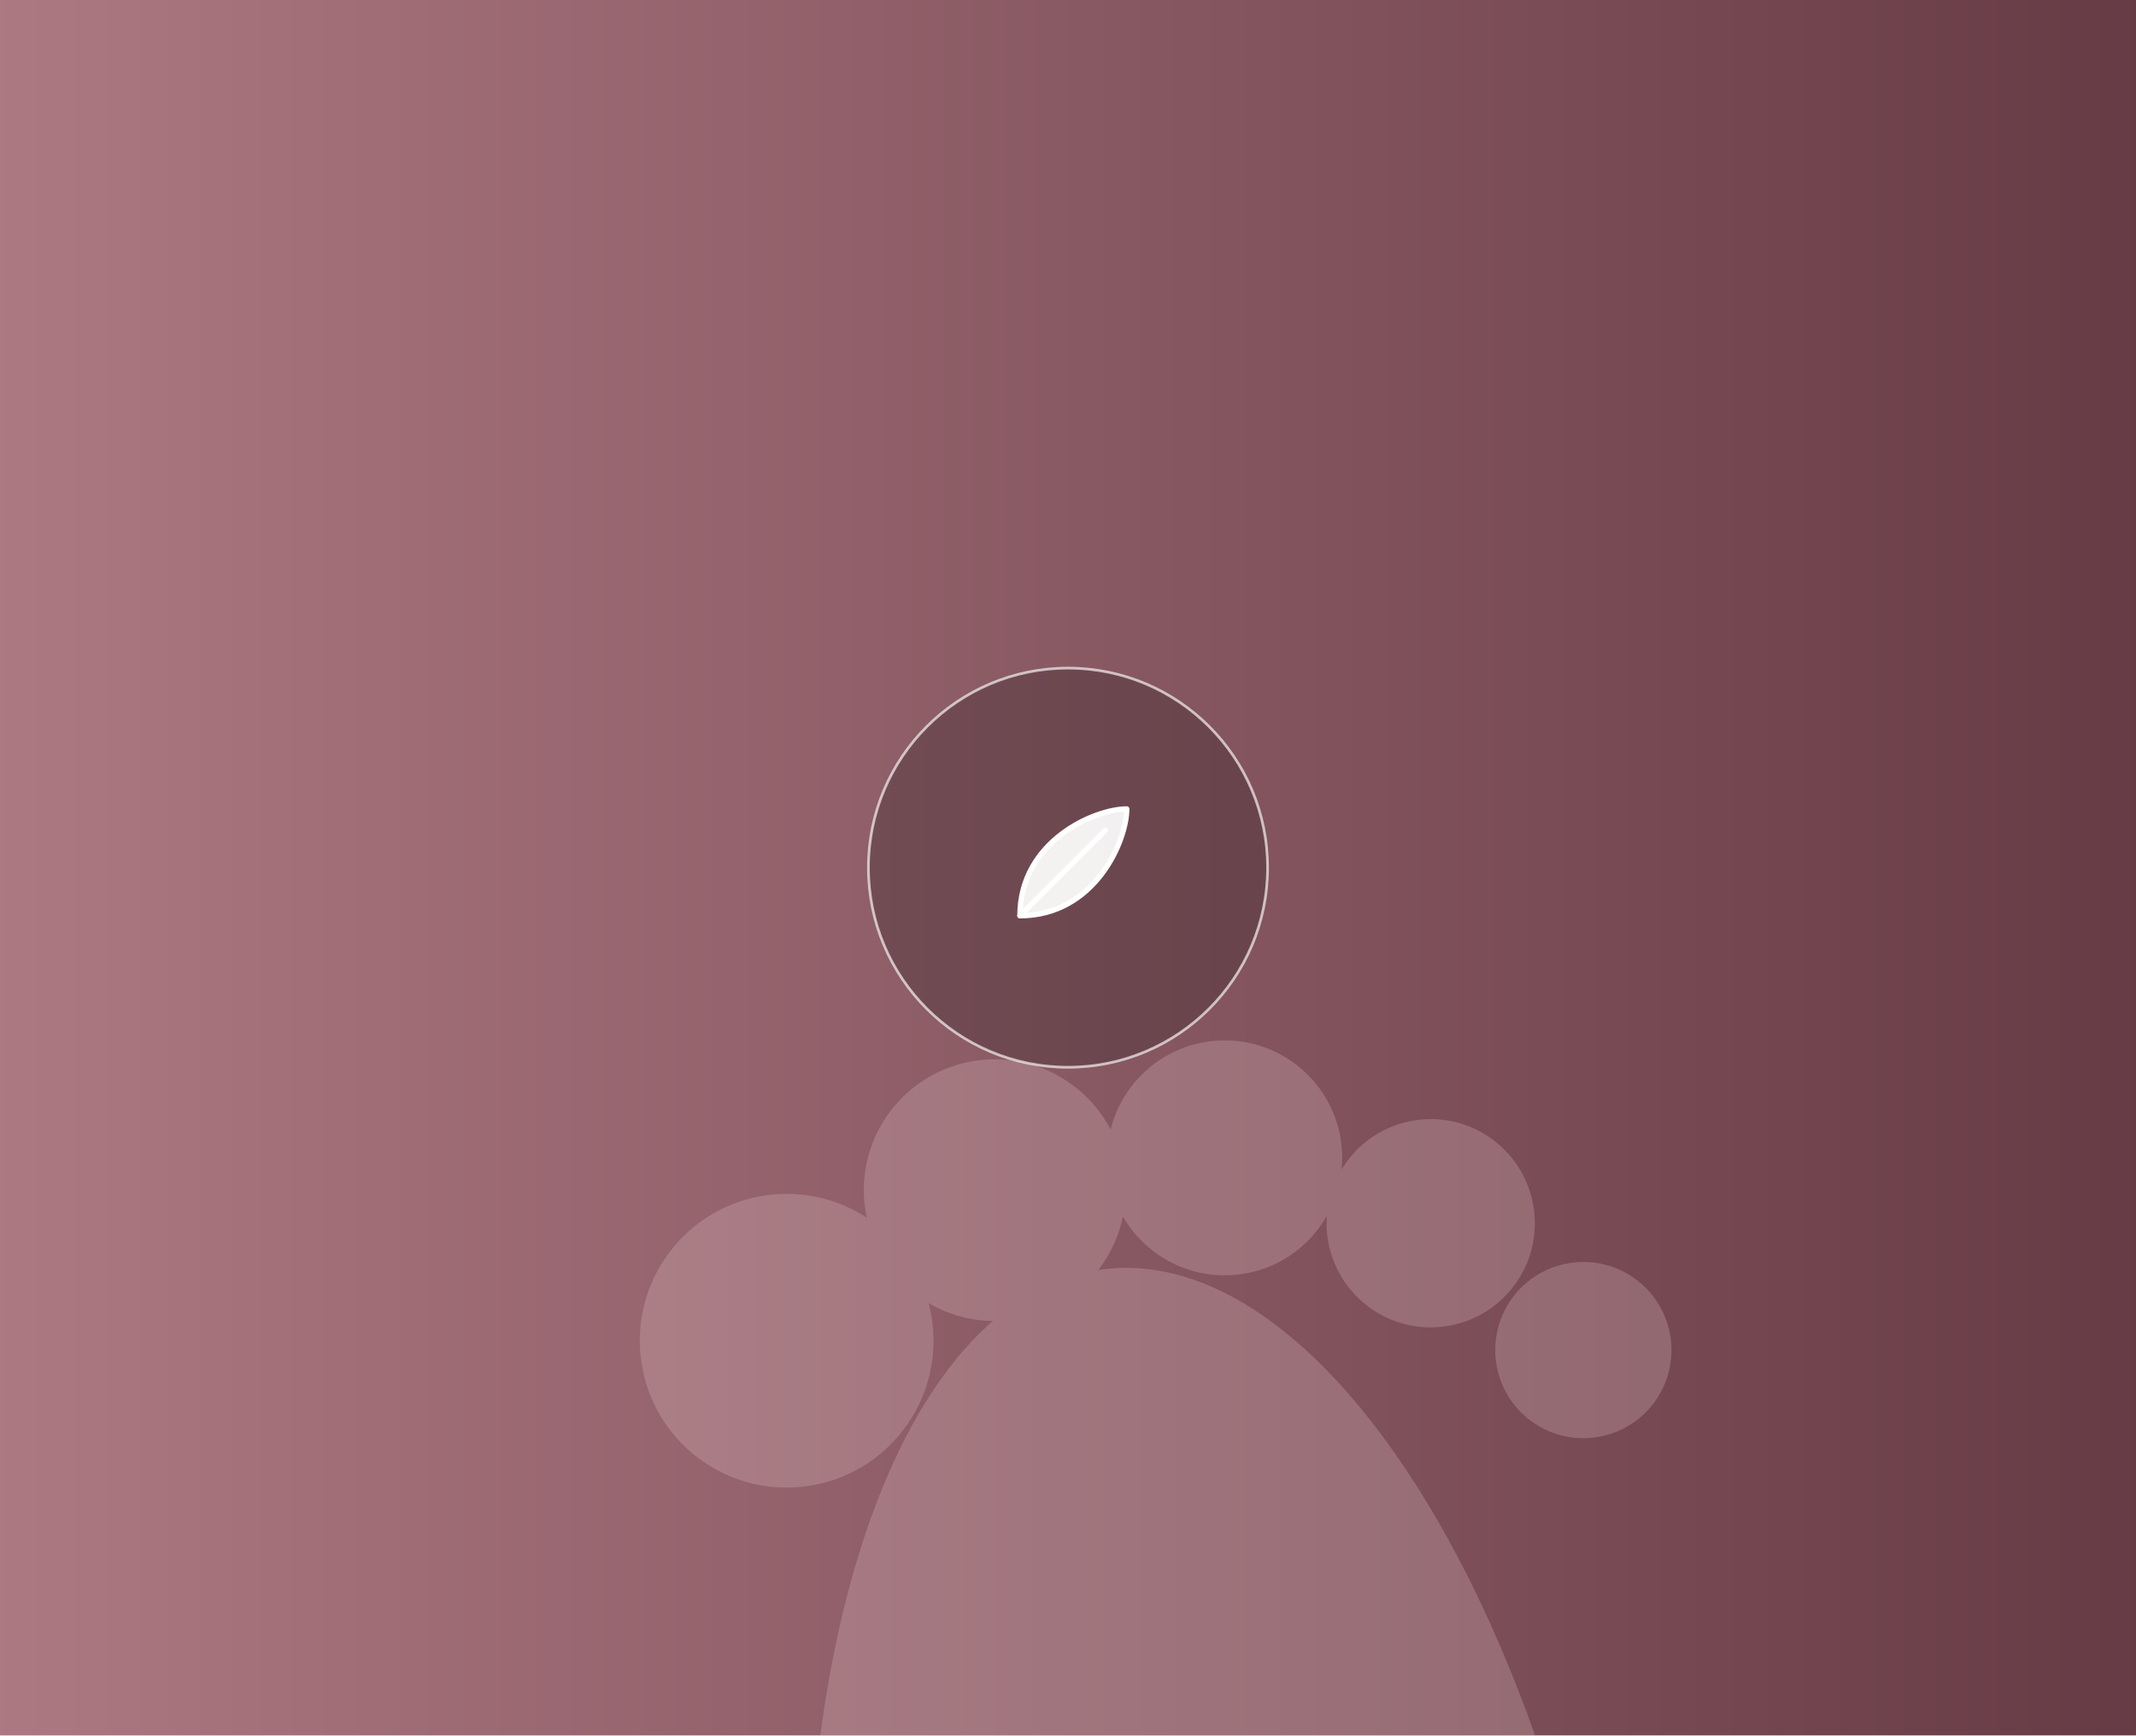
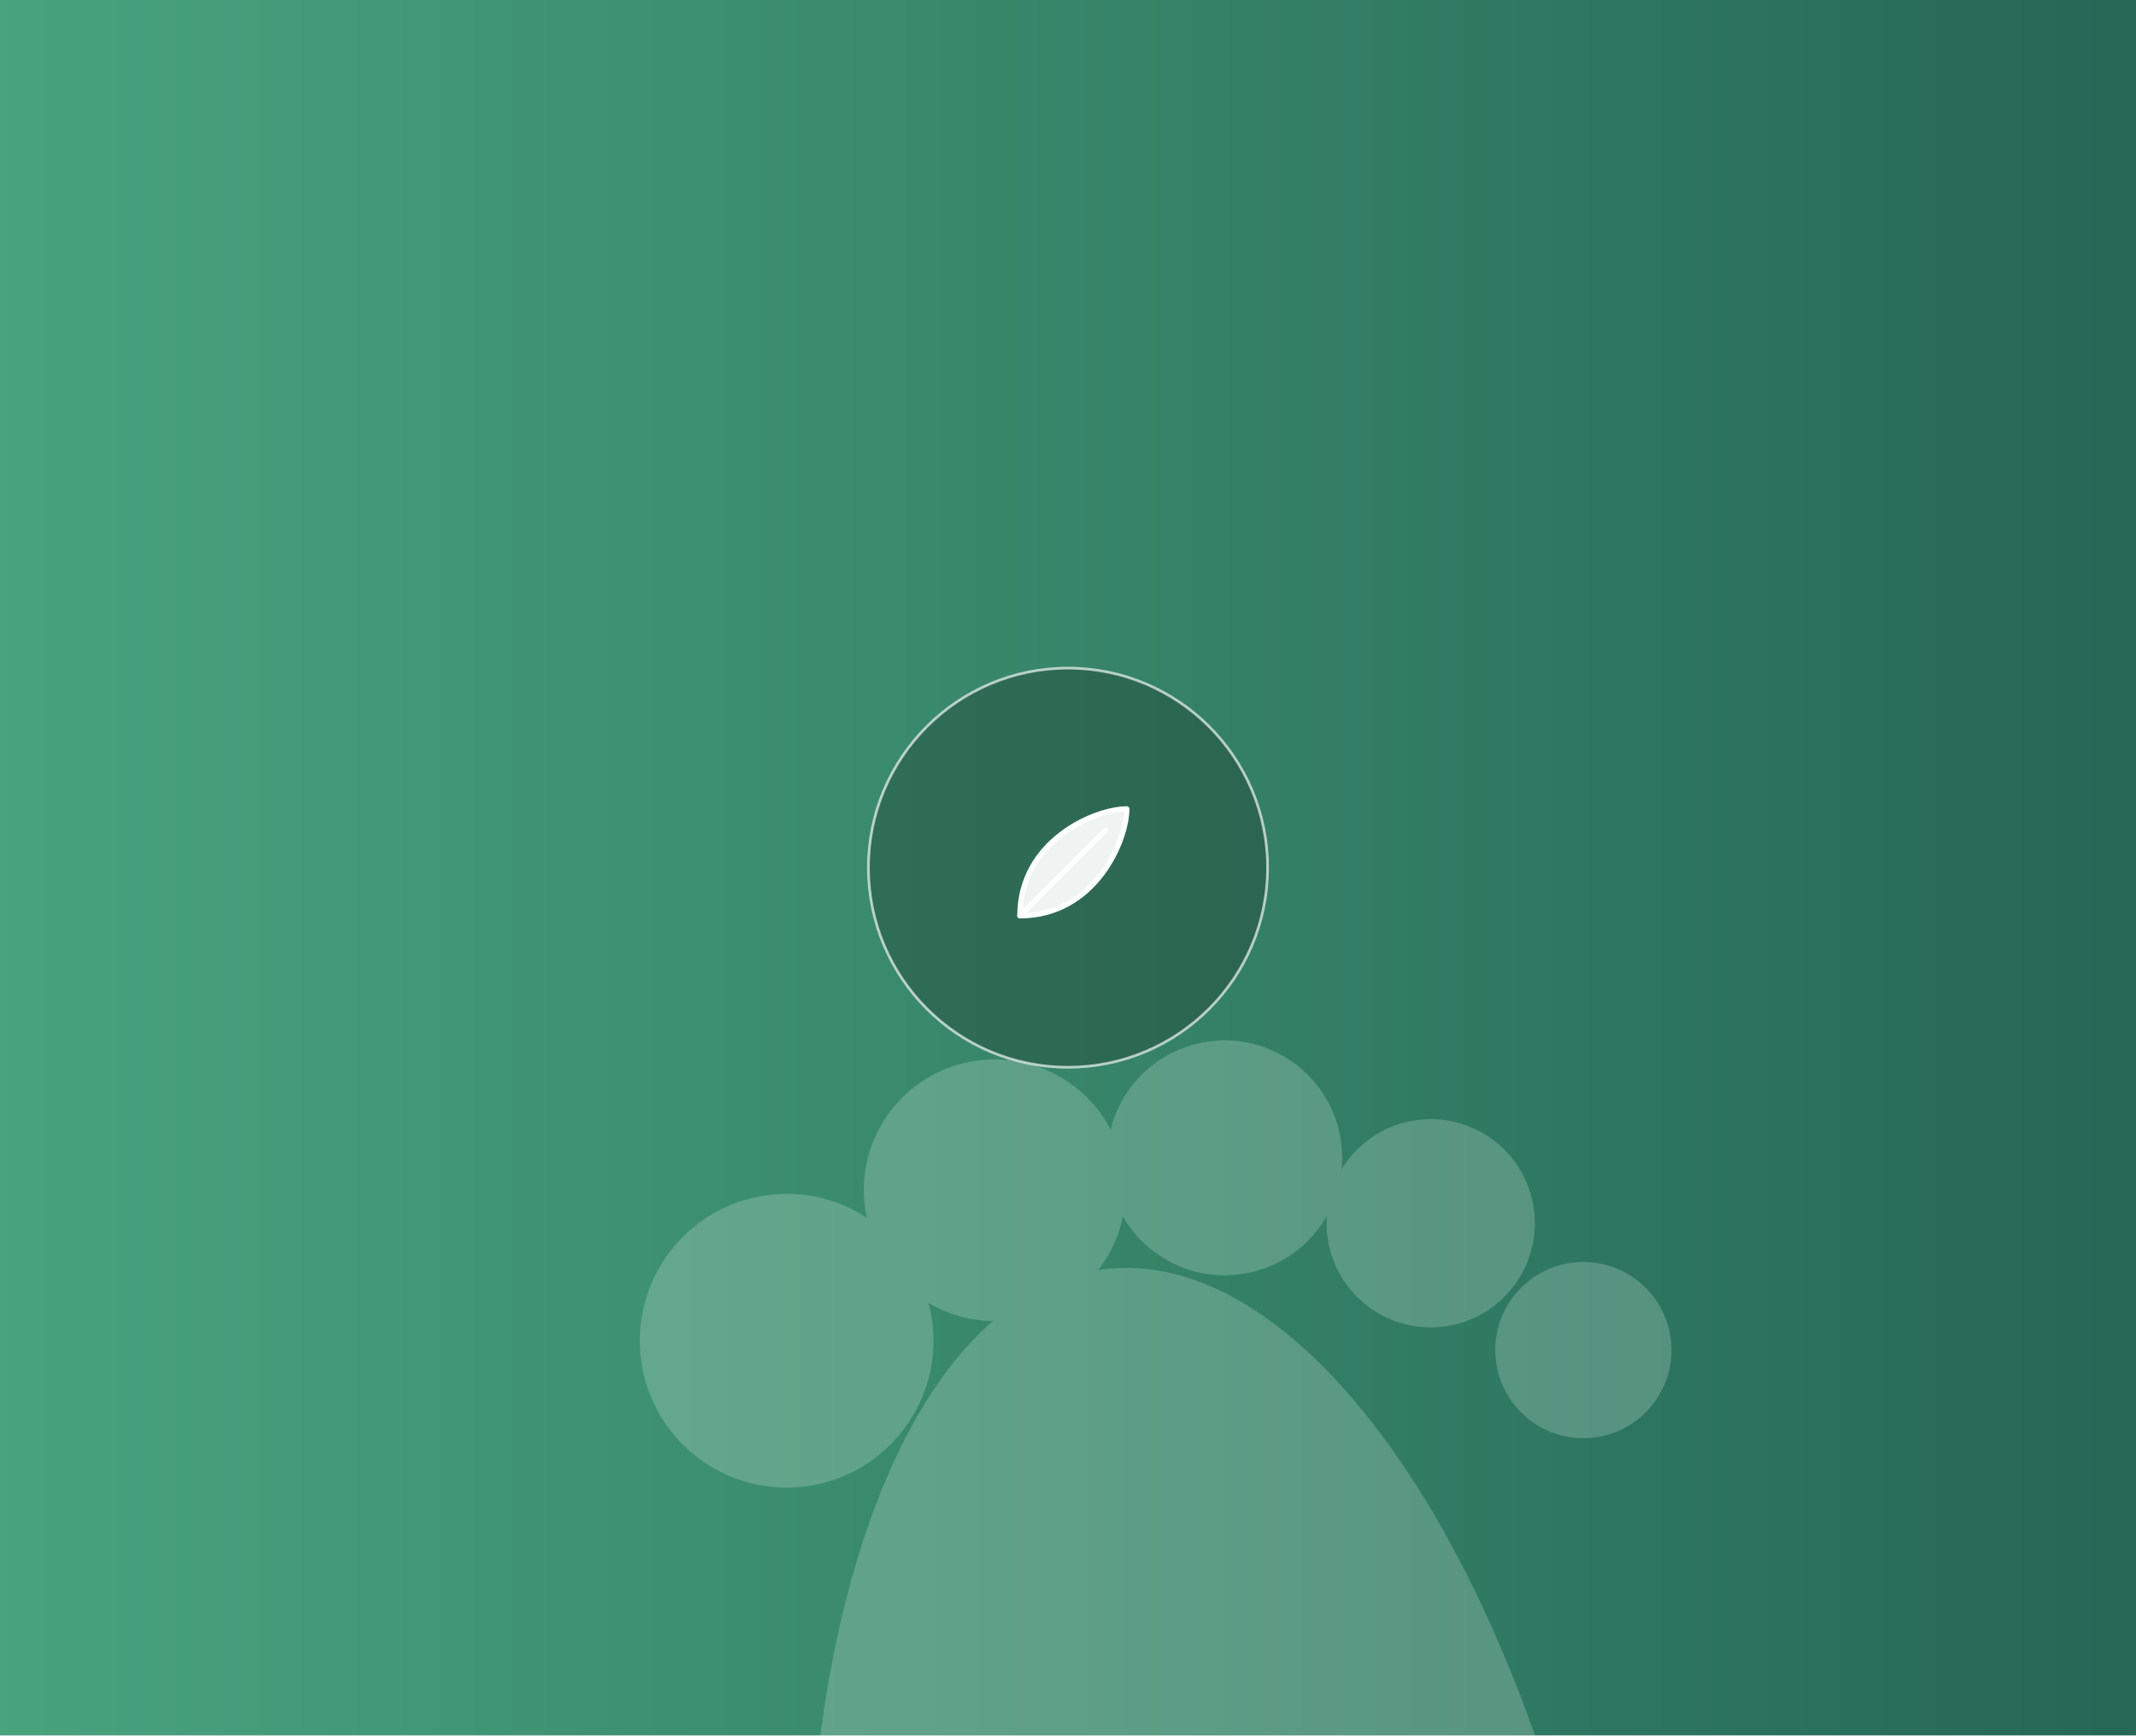
<svg xmlns="http://www.w3.org/2000/svg" viewBox="0 0 800 650">
  <defs>
-     <linearGradient id="g77626" x1="0" y1="0" x2="1" y2="1" gradientTransform="rotate(135 .5 .5)">
-       <stop offset="0" stop-color="#5A303A" />
-       <stop offset="1" stop-color="#B9838C" />
+     <linearGradient id="g30438" x1="0" y1="0" x2="1" y2="1" gradientTransform="rotate(135 .5 .5)">
+       <stop offset="0" stop-color="#1F5C4E" />
+       <stop offset="1" stop-color="#4FAE86" />
    </linearGradient>
  </defs>
-   <rect width="800" height="650" fill="url(#g77626)" />
+   <rect width="800" height="650" fill="url(#g30438)" />
  <g transform="translate(210.0 403.0) scale(1.0) rotate(-8)">
-     <g opacity="0.25" fill="#E8C9CD" transform="">
+     <g opacity="0.25" fill="#D3ECE0" transform="">
      <ellipse cx="190" cy="430" rx="150" ry="330" />
      <circle cx="70" cy="110" r="55" />
      <circle cx="155" cy="65" r="49" />
      <circle cx="242" cy="65" r="44" />
      <circle cx="315" cy="100" r="39" />
      <circle cx="365" cy="155" r="33" />
    </g>
  </g>
-   <circle cx="400.0" cy="325.0" r="74.75" fill="rgba(36,28,30,.28)" stroke="#fff" stroke-opacity=".65" />
+   <circle cx="400.0" cy="325.0" r="74.75" fill="rgba(22,33,28,.28)" stroke="#fff" stroke-opacity=".65" />
  <g transform="translate(400.0 325.0)" stroke="#fff" fill="#fff" fill-opacity=".92" stroke-width="2" stroke-linecap="round" stroke-linejoin="round">
    <path d="M-18 18C-18 -10 10 -22 22 -22 22 -10 10 18 -18 18Z" />
    <path d="M-18 18 14 -14" />
  </g>
</svg>
